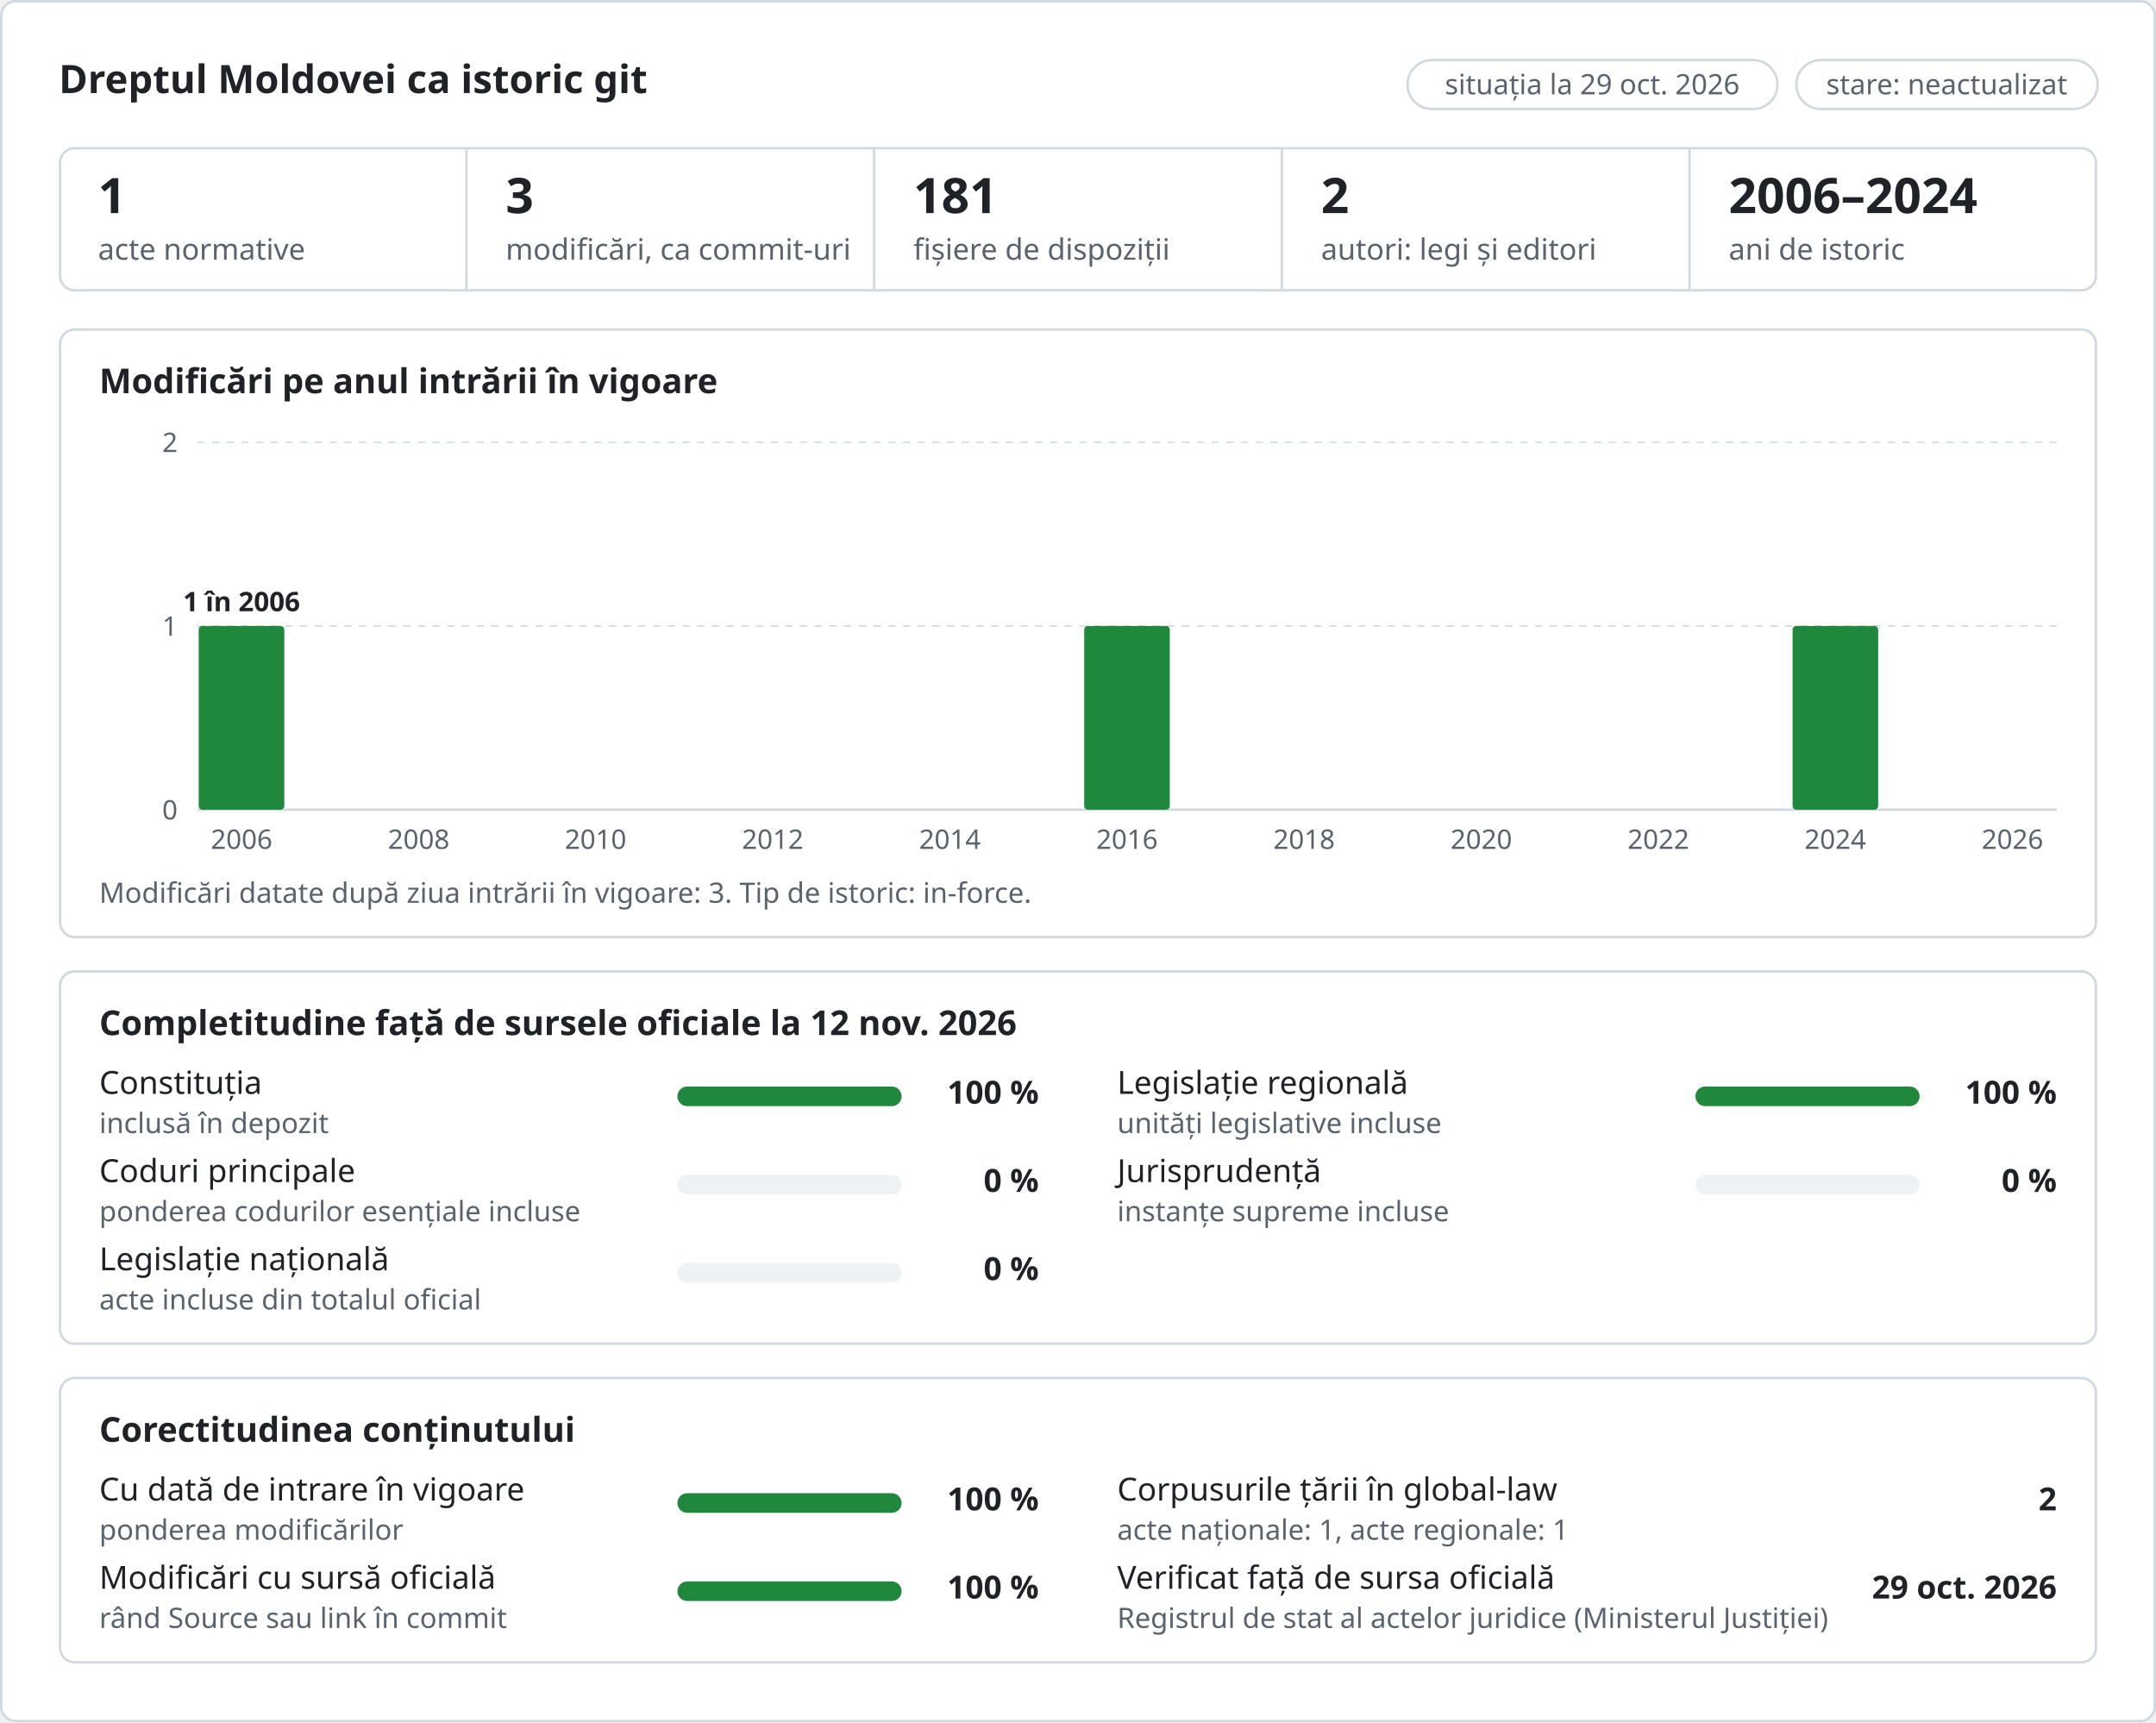
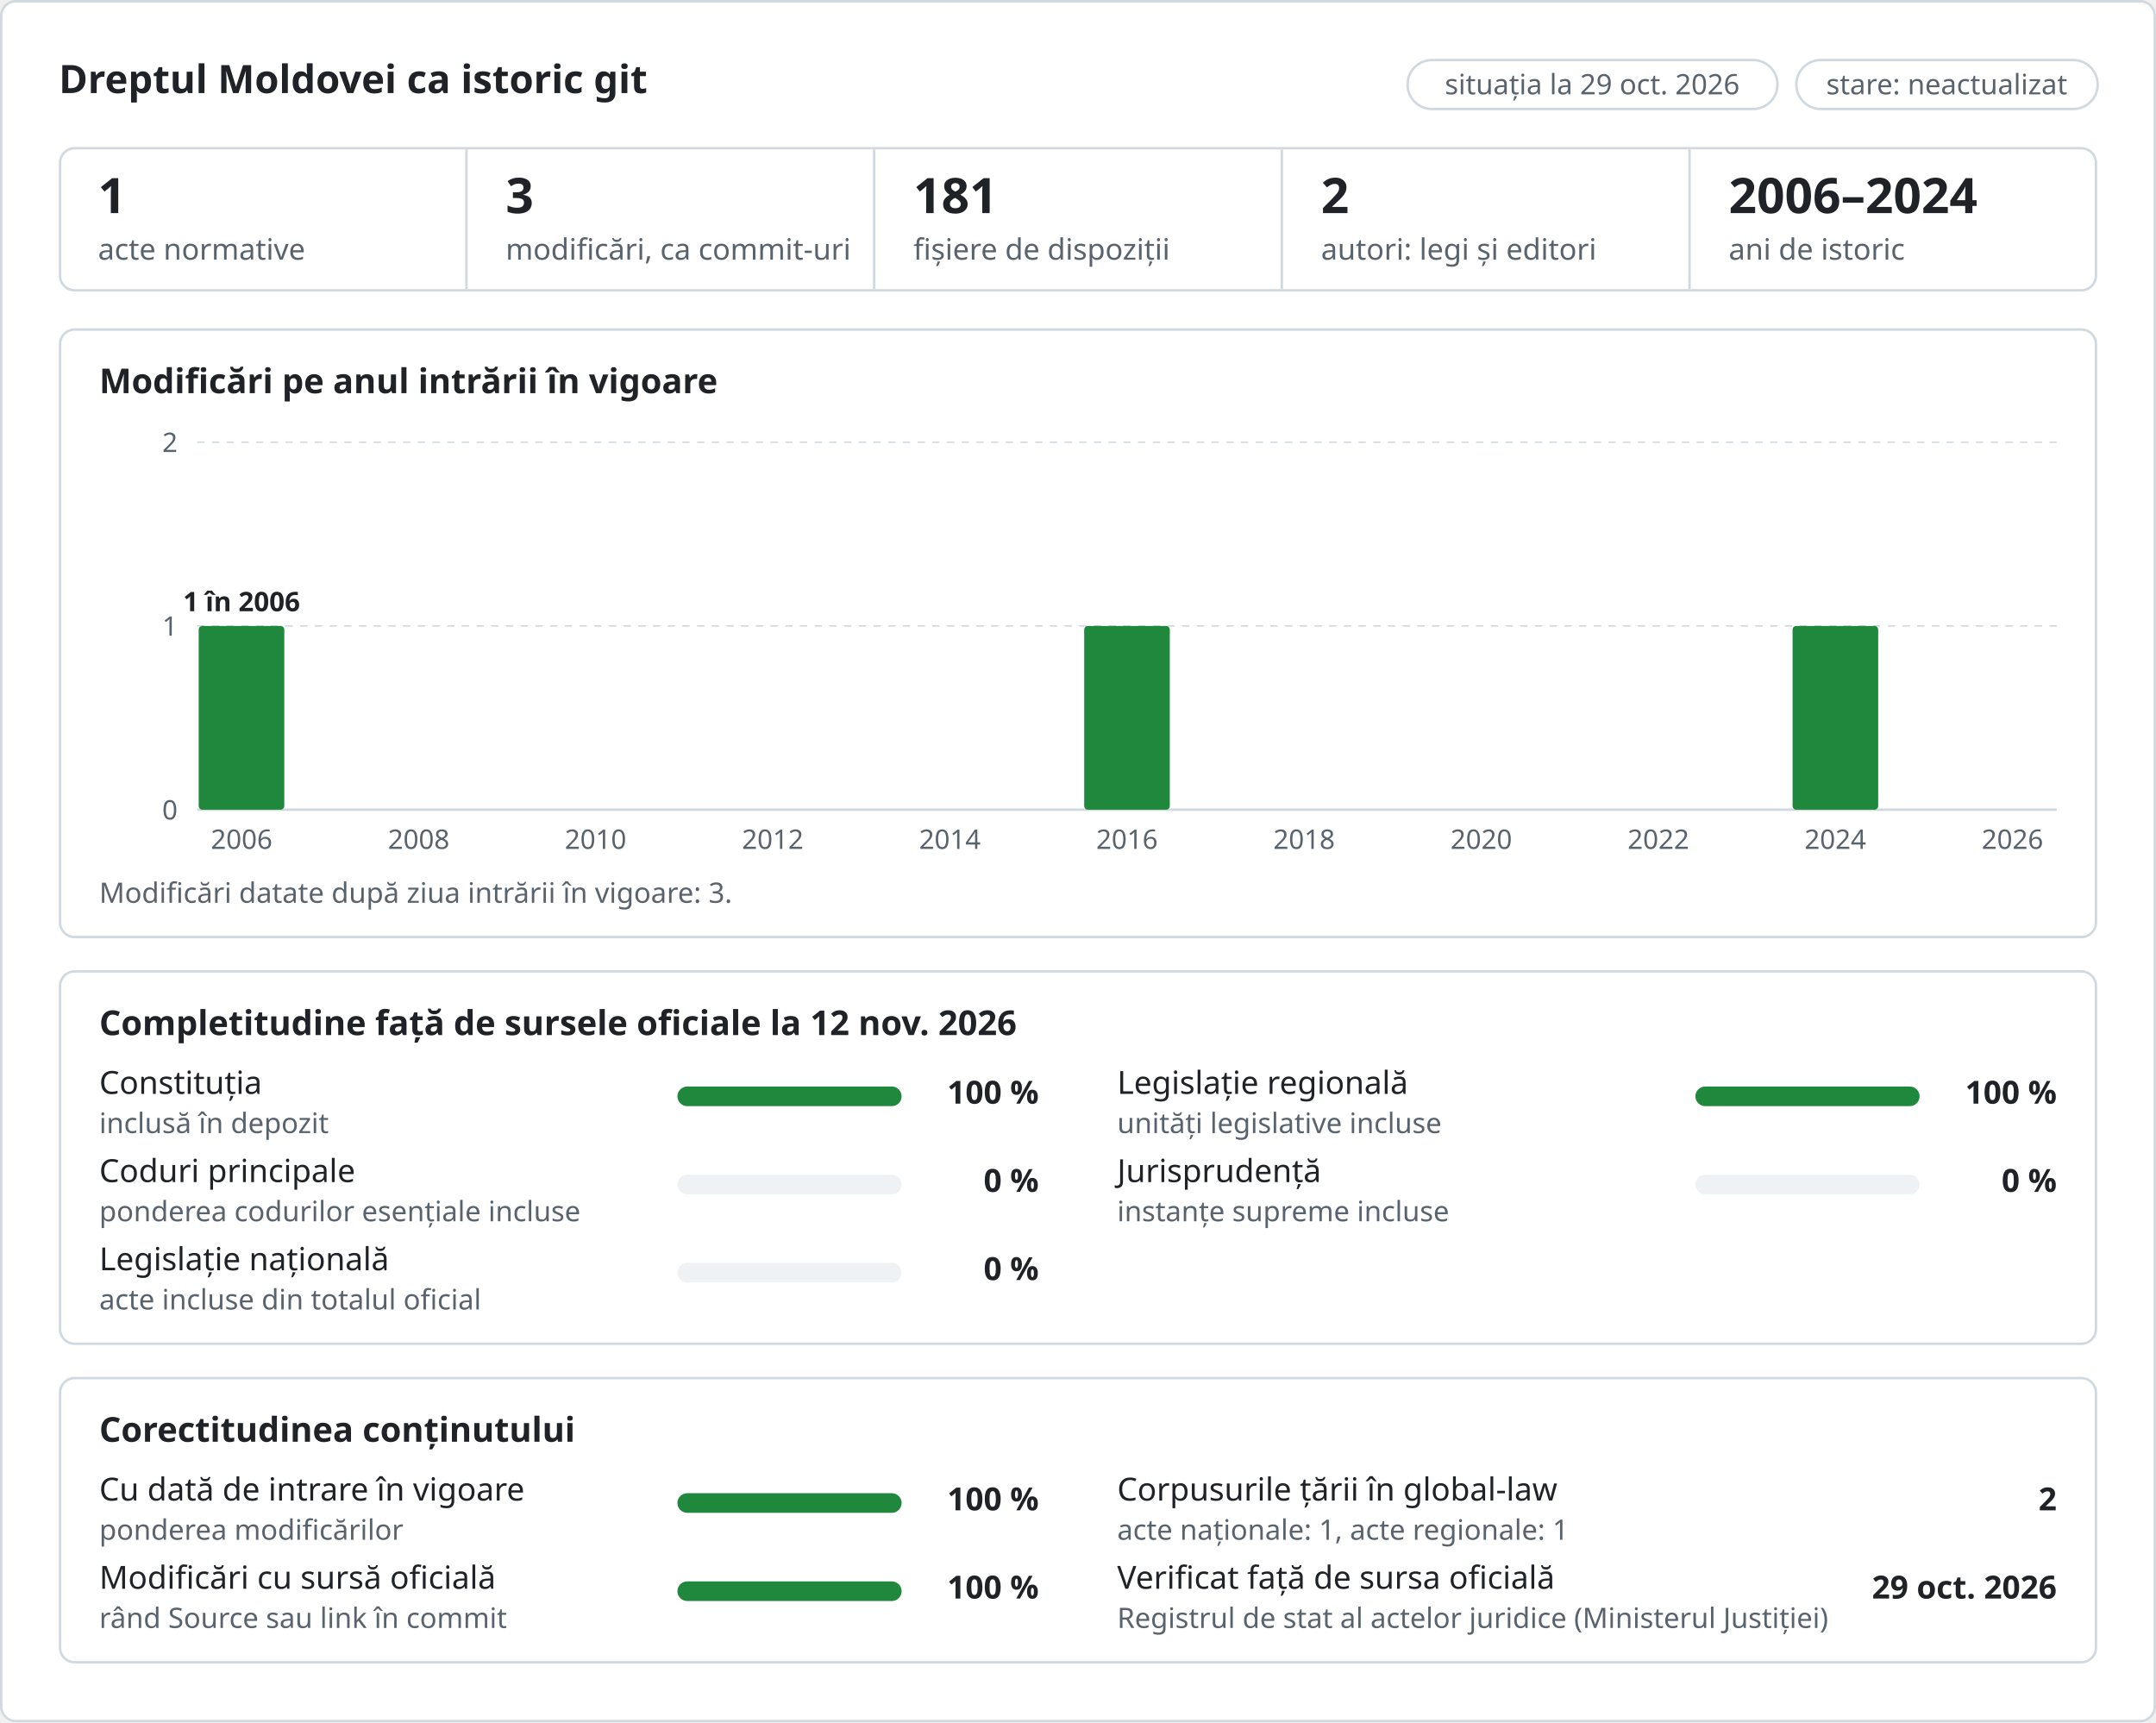
<svg xmlns="http://www.w3.org/2000/svg" width="880" height="703" viewBox="0 0 880 703" font-family="-apple-system,BlinkMacSystemFont,Segoe UI,Noto Sans,Helvetica,Arial,sans-serif">
  <rect x="0.5" y="0.5" width="879" height="702" rx="6" fill="#ffffff" stroke="#d1d9e0" />
  <text x="24" y="38" font-size="16" font-weight="600" fill="#1f2328">Dreptul Moldovei ca istoric git</text>
  <rect x="574.5" y="24.5" width="151" height="20" rx="10" fill="none" stroke="#d1d9e0" />
  <text x="649.9" y="38.5" font-size="11.5" font-weight="500" text-anchor="middle" fill="#59636e">situația la 29 oct. 2026</text>
  <rect x="733.2" y="24.5" width="123" height="20" rx="10" fill="none" stroke="#d1d9e0" />
  <text x="794.6" y="38.5" font-size="11.5" font-weight="500" text-anchor="middle" fill="#59636e">stare: neactualizat</text>
  <rect x="24.5" y="60.5" width="831" height="58" rx="6" fill="#ffffff" stroke="#d1d9e0" />
  <text x="40.0" y="87" font-size="20" font-weight="600" fill="#1f2328">1</text>
  <text x="40.0" y="106" font-size="12" fill="#59636e">acte normative</text>
  <line x1="190.4" y1="61" x2="190.4" y2="118" stroke="#d1d9e0" />
  <text x="206.4" y="87" font-size="20" font-weight="600" fill="#1f2328">3</text>
  <text x="206.4" y="106" font-size="12" fill="#59636e">modificări, ca commit-uri</text>
  <line x1="356.8" y1="61" x2="356.8" y2="118" stroke="#d1d9e0" />
  <text x="372.8" y="87" font-size="20" font-weight="600" fill="#1f2328">181</text>
  <text x="372.8" y="106" font-size="12" fill="#59636e">fișiere de dispoziții</text>
  <line x1="523.2" y1="61" x2="523.2" y2="118" stroke="#d1d9e0" />
  <text x="539.2" y="87" font-size="20" font-weight="600" fill="#1f2328">2</text>
  <text x="539.2" y="106" font-size="12" fill="#59636e">autori: legi și editori</text>
  <line x1="689.6" y1="61" x2="689.6" y2="118" stroke="#d1d9e0" />
  <text x="705.6" y="87" font-size="20" font-weight="600" fill="#1f2328">2006–2024</text>
  <text x="705.6" y="106" font-size="12" fill="#59636e">ani de istoric</text>
  <rect x="24.5" y="134.5" width="831" height="248" rx="6" fill="#ffffff" stroke="#d1d9e0" />
  <text x="40.5" y="160.5" font-size="14" font-weight="600" fill="#1f2328">Modificări pe anul intrării în vigoare</text>
  <line x1="80.5" y1="330.5" x2="839.5" y2="330.5" stroke="#d1d9e0" stroke-width="1" />
  <text x="72.5" y="334.5" font-size="11" text-anchor="end" fill="#59636e">0</text>
  <line x1="80.5" y1="255.5" x2="839.5" y2="255.5" stroke="#d1d9e0" stroke-width="0.6" stroke-dasharray="3 3" />
  <text x="72.5" y="259.5" font-size="11" text-anchor="end" fill="#59636e">1</text>
  <line x1="80.5" y1="180.5" x2="839.5" y2="180.5" stroke="#d1d9e0" stroke-width="0.6" stroke-dasharray="3 3" />
  <text x="72.5" y="184.5" font-size="11" text-anchor="end" fill="#59636e">2</text>
  <rect x="81.10" y="255.5" width="34.94" height="75.0" rx="1.5" fill="#1f883d" />
  <text x="98.6" y="346.5" font-size="11" text-anchor="middle" fill="#59636e">2006</text>
  <text x="98.6" y="249.5" font-size="11" font-weight="600" text-anchor="middle" fill="#1f2328">1 în 2006</text>
  <text x="170.9" y="346.5" font-size="11" text-anchor="middle" fill="#59636e">2008</text>
  <text x="243.1" y="346.5" font-size="11" text-anchor="middle" fill="#59636e">2010</text>
  <text x="315.4" y="346.5" font-size="11" text-anchor="middle" fill="#59636e">2012</text>
  <text x="387.7" y="346.5" font-size="11" text-anchor="middle" fill="#59636e">2014</text>
  <rect x="442.53" y="255.5" width="34.94" height="75.0" rx="1.5" fill="#1f883d" />
  <text x="460.0" y="346.5" font-size="11" text-anchor="middle" fill="#59636e">2016</text>
  <text x="532.3" y="346.5" font-size="11" text-anchor="middle" fill="#59636e">2018</text>
  <text x="604.6" y="346.5" font-size="11" text-anchor="middle" fill="#59636e">2020</text>
  <text x="676.9" y="346.5" font-size="11" text-anchor="middle" fill="#59636e">2022</text>
  <rect x="731.67" y="255.5" width="34.94" height="75.0" rx="1.5" fill="#1f883d" />
  <text x="749.1" y="346.5" font-size="11" text-anchor="middle" fill="#59636e">2024</text>
  <text x="821.4" y="346.5" font-size="11" text-anchor="middle" fill="#59636e">2026</text>
-   <text x="40.5" y="368.5" font-size="11.5" fill="#59636e">Modificări datate după ziua intrării în vigoare: 3. Tip de istoric: in-force.</text>
+   <text x="40.5" y="368.5" font-size="11.5" fill="#59636e">Modificări datate după ziua intrării în vigoare: 3.</text>
  <rect x="24.5" y="396.5" width="831" height="152" rx="6" fill="#ffffff" stroke="#d1d9e0" />
  <text x="40.5" y="422.5" font-size="14" font-weight="600" fill="#1f2328">Completitudine față de sursele oficiale la 12 nov. 2026</text>
  <text x="40.5" y="446.5" font-size="13" fill="#1f2328">Constituția</text>
  <text x="40.5" y="462.5" font-size="11.5" fill="#59636e">inclusă în depozit</text>
  <g>
    <rect x="276.5" y="443.5" width="91.5" height="8" rx="4" fill="#eff2f5" />
    <rect x="276.5" y="443.5" width="91.5" height="8" rx="4" fill="#1f883d" />
  </g>
  <text x="424.0" y="450.5" font-size="13" font-weight="600" text-anchor="end" fill="#1f2328">100 %</text>
  <text x="40.5" y="482.5" font-size="13" fill="#1f2328">Coduri principale</text>
  <text x="40.5" y="498.5" font-size="11.5" fill="#59636e">ponderea codurilor esențiale incluse</text>
  <g>
    <rect x="276.5" y="479.5" width="91.5" height="8" rx="4" fill="#eff2f5" />
  </g>
  <text x="424.0" y="486.5" font-size="13" font-weight="600" text-anchor="end" fill="#1f2328">0 %</text>
  <text x="40.5" y="518.5" font-size="13" fill="#1f2328">Legislație națională</text>
  <text x="40.5" y="534.5" font-size="11.5" fill="#59636e">acte incluse din totalul oficial</text>
  <g>
    <rect x="276.5" y="515.5" width="91.5" height="8" rx="4" fill="#eff2f5" />
  </g>
  <text x="424.0" y="522.5" font-size="13" font-weight="600" text-anchor="end" fill="#1f2328">0 %</text>
  <text x="456.0" y="446.5" font-size="13" fill="#1f2328">Legislație regională</text>
  <text x="456.0" y="462.5" font-size="11.5" fill="#59636e">unități legislative incluse</text>
  <g>
    <rect x="692.0" y="443.5" width="91.5" height="8" rx="4" fill="#eff2f5" />
    <rect x="692.0" y="443.5" width="91.5" height="8" rx="4" fill="#1f883d" />
  </g>
  <text x="839.5" y="450.5" font-size="13" font-weight="600" text-anchor="end" fill="#1f2328">100 %</text>
  <text x="456.0" y="482.5" font-size="13" fill="#1f2328">Jurisprudență</text>
  <text x="456.0" y="498.5" font-size="11.5" fill="#59636e">instanțe supreme incluse</text>
  <g>
    <rect x="692.0" y="479.5" width="91.5" height="8" rx="4" fill="#eff2f5" />
  </g>
  <text x="839.5" y="486.5" font-size="13" font-weight="600" text-anchor="end" fill="#1f2328">0 %</text>
  <rect x="24.5" y="562.5" width="831" height="116" rx="6" fill="#ffffff" stroke="#d1d9e0" />
  <text x="40.5" y="588.5" font-size="14" font-weight="600" fill="#1f2328">Corectitudinea conținutului</text>
  <text x="40.5" y="612.5" font-size="13" fill="#1f2328">Cu dată de intrare în vigoare</text>
  <text x="40.5" y="628.5" font-size="11.5" fill="#59636e">ponderea modificărilor</text>
  <g>
    <rect x="276.5" y="609.5" width="91.5" height="8" rx="4" fill="#eff2f5" />
    <rect x="276.5" y="609.5" width="91.5" height="8" rx="4" fill="#1f883d" />
  </g>
  <text x="424.0" y="616.5" font-size="13" font-weight="600" text-anchor="end" fill="#1f2328">100 %</text>
  <text x="40.5" y="648.5" font-size="13" fill="#1f2328">Modificări cu sursă oficială</text>
  <text x="40.5" y="664.5" font-size="11.5" fill="#59636e">rând Source sau link în commit</text>
  <g>
    <rect x="276.5" y="645.5" width="91.5" height="8" rx="4" fill="#eff2f5" />
    <rect x="276.5" y="645.5" width="91.5" height="8" rx="4" fill="#1f883d" />
  </g>
  <text x="424.0" y="652.5" font-size="13" font-weight="600" text-anchor="end" fill="#1f2328">100 %</text>
  <text x="456.0" y="612.5" font-size="13" fill="#1f2328">Corpusurile țării în global-law</text>
  <text x="456.0" y="628.5" font-size="11.5" fill="#59636e">acte naționale: 1, acte regionale: 1</text>
  <text x="839.5" y="616.5" font-size="13" font-weight="600" text-anchor="end" fill="#1f2328">2</text>
  <text x="456.0" y="648.5" font-size="13" fill="#1f2328">Verificat față de sursa oficială</text>
  <text x="456.0" y="664.5" font-size="11.5" fill="#59636e">Registrul de stat al actelor juridice (Ministerul Justiției)</text>
  <text x="839.5" y="652.5" font-size="13" font-weight="600" text-anchor="end" fill="#1f2328">29 oct. 2026</text>
</svg>
